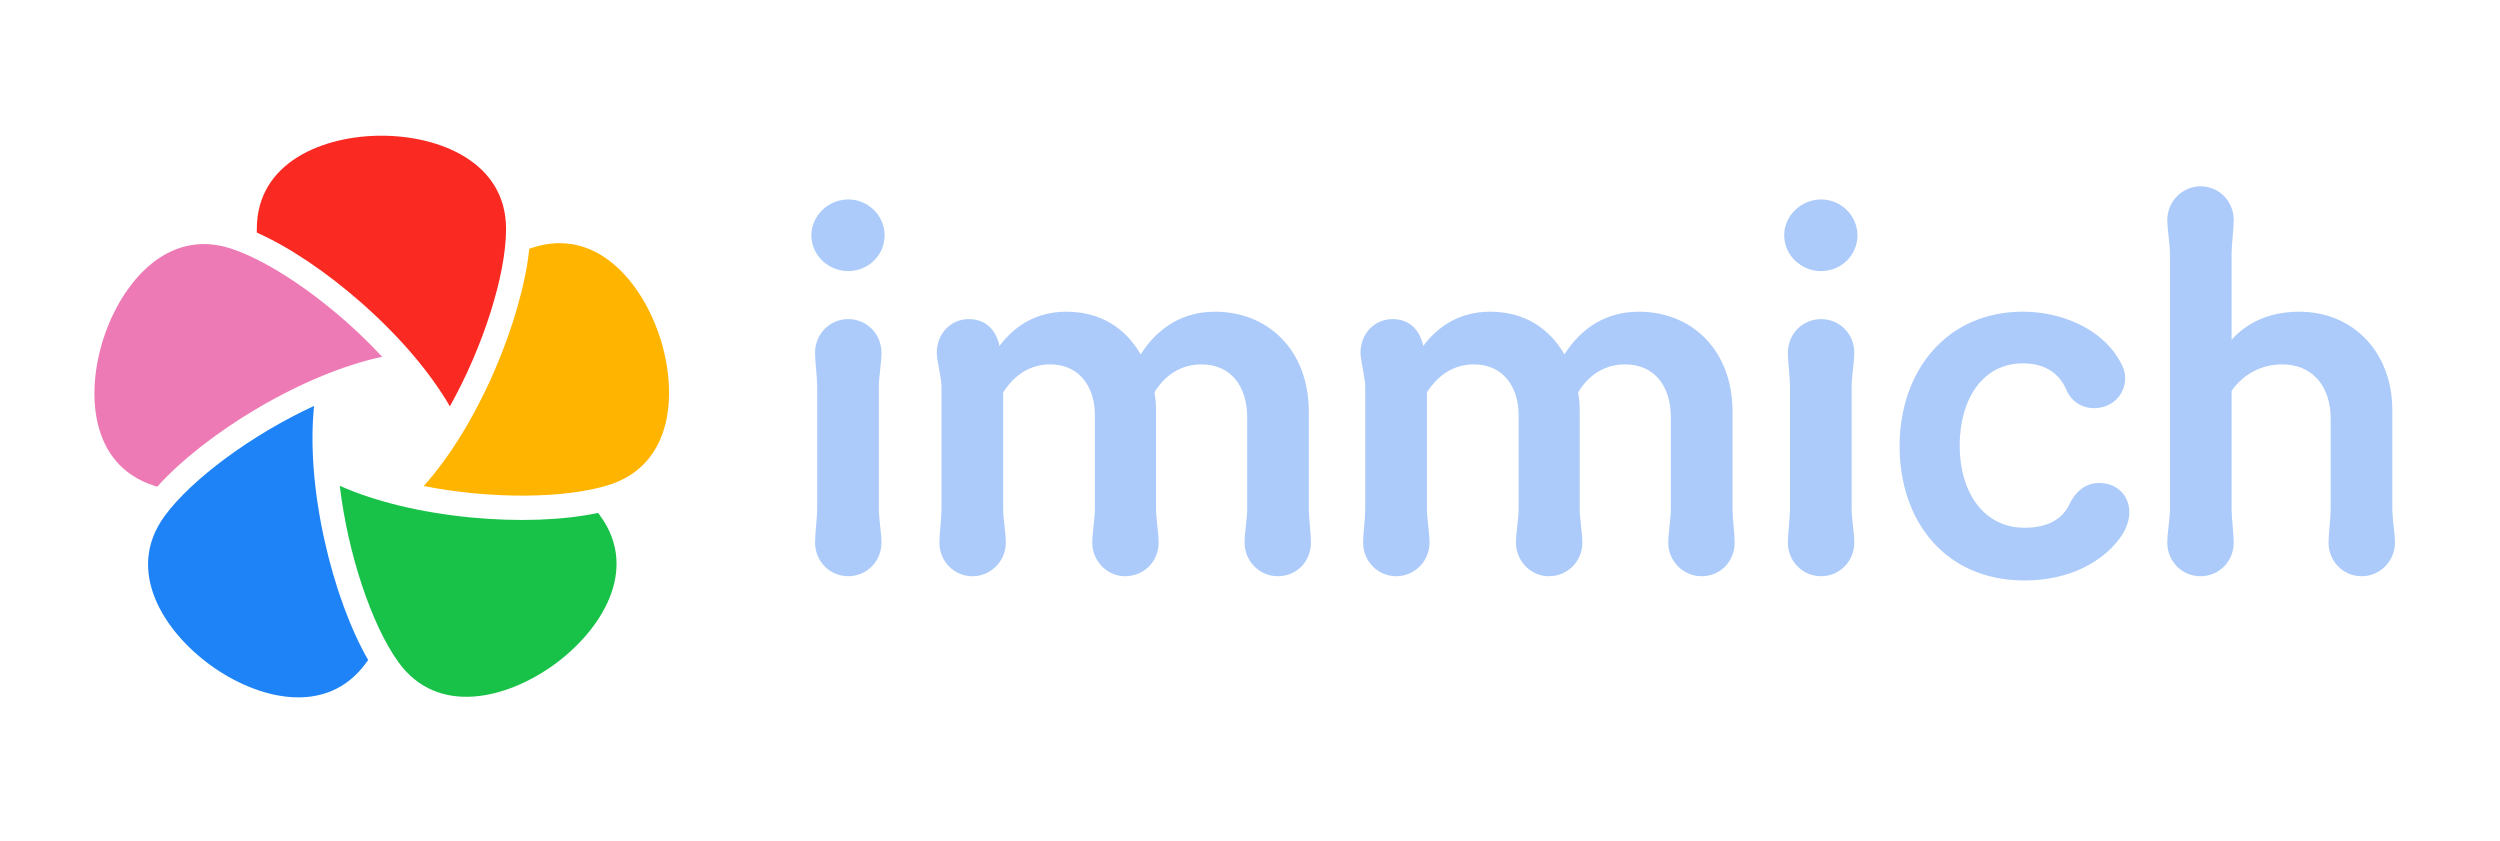
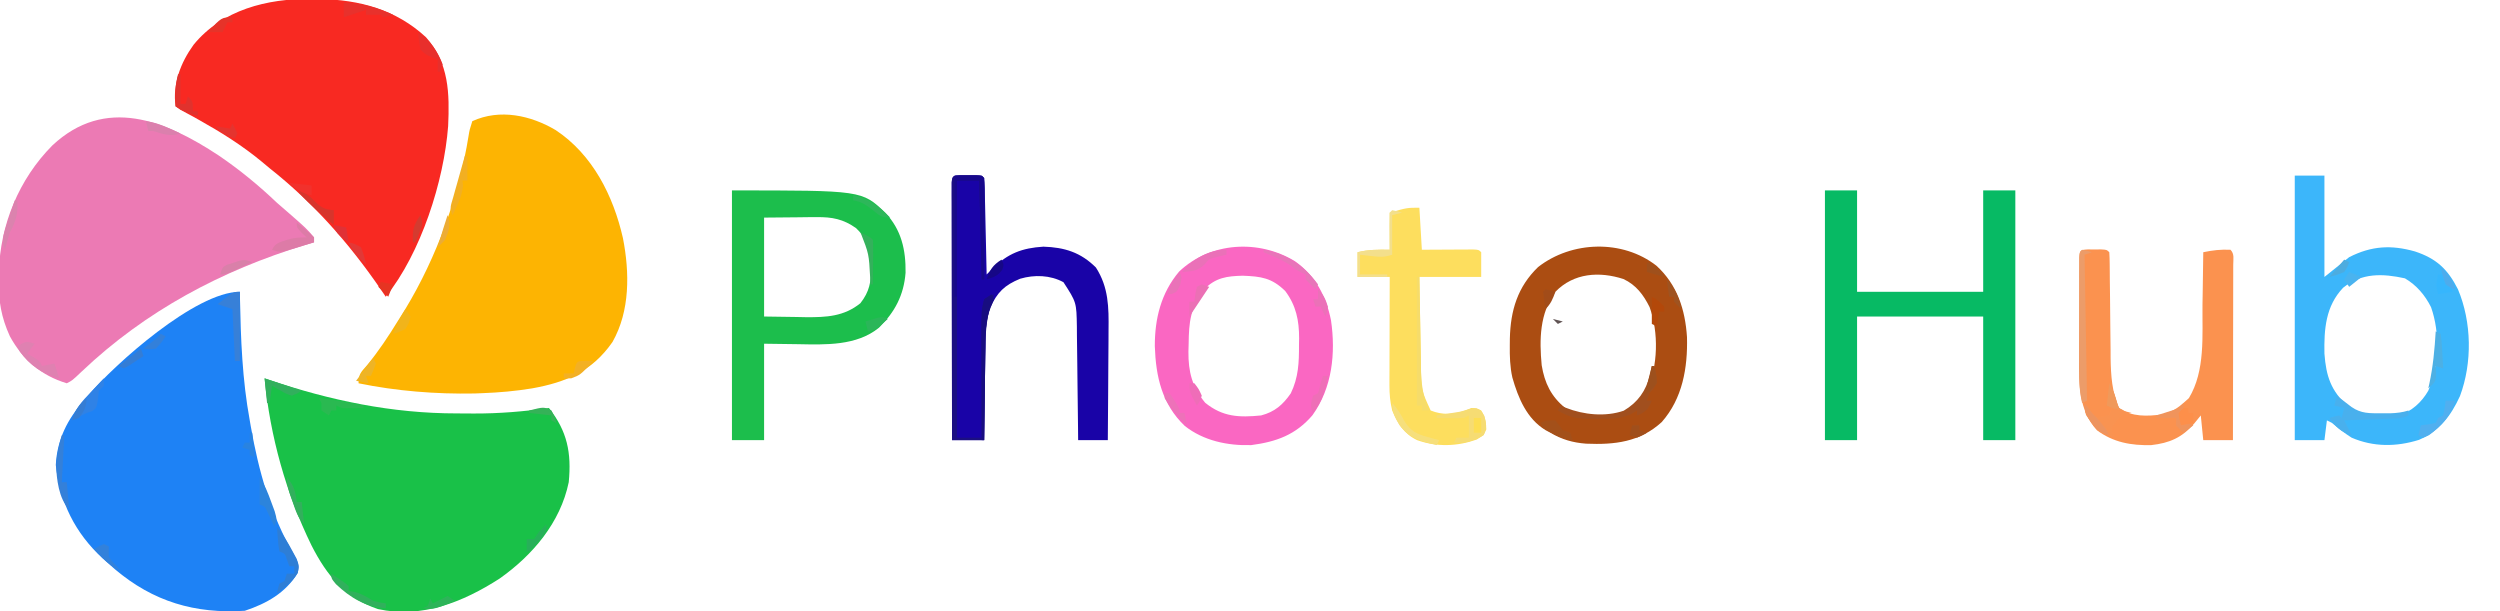
- <svg xmlns="http://www.w3.org/2000/svg" version="1.1" id="Router_Medium_x5F_Black_00000159464448132936669960000002337362428709113490_" x="0px" y="0px" viewBox="0 0 792 266.25" style="enable-background:new 0 0 792 266.25;" xml:space="preserve">
-   <g>
-     <path class="st0" style="fill:#ACCBFA;" d="M268.73,63.18c6.34,0,11.52,5.18,11.52,11.35c0,6.34-5.18,11.35-11.52,11.35s-11.69-5.01-11.69-11.35   C257.04,68.36,262.39,63.18,268.73,63.18z M258.88,122.45c0-3.01-0.67-7.85-0.67-10.68c0-6.01,4.67-10.68,10.52-10.68   c5.84,0,10.52,4.67,10.52,10.68c0,2.84-0.83,7.68-0.83,10.68v38.73c0,3.01,0.83,7.85,0.83,10.68c0,6.01-4.67,10.68-10.52,10.68   c-5.84,0-10.52-4.67-10.52-10.68c0-2.84,0.67-7.68,0.67-10.68V122.45z" />
-     <path class="st0" style="fill:#ACCBFA;" d="M394.28,171.87c0-2.84,0.83-7.68,0.83-10.68V132.3c0-10.18-5.34-16.86-14.52-16.86c-6.01,0-11.35,3-14.86,8.85   c0.33,1.84,0.5,3.67,0.5,5.68v31.22c0,3.01,0.83,7.85,0.83,10.68c0,6.01-4.67,10.68-10.68,10.68c-5.51,0-10.35-4.67-10.35-10.68   c0-2.84,0.83-7.68,0.83-10.68V131.8c0-3.17-0.5-6.01-1.67-8.51c-2.17-4.84-6.51-7.85-12.52-7.85c-6.18,0-11.19,3.17-14.86,8.85   v36.9c0,3.01,0.83,7.85,0.83,10.68c0,6.01-4.84,10.68-10.52,10.68c-5.84,0-10.52-4.67-10.52-10.68c0-2.84,0.67-7.68,0.67-10.68   v-38.57c0-3.01-1.5-8.35-1.5-10.85c0-6.01,4.34-10.68,10.18-10.68c5.51,0,8.68,3.67,9.68,8.51c5.01-6.68,12.02-10.85,21.2-10.85   c10.85,0,18.7,5.18,23.54,13.52c5.51-8.68,13.52-13.52,23.54-13.52c16.86,0,29.72,12.19,29.72,31.72v30.72   c0,3.01,0.67,7.85,0.67,10.68c0,6.01-4.51,10.68-10.52,10.68C399.12,182.55,394.28,177.88,394.28,171.87z" />
-     <path class="st0" style="fill:#ACCBFA;" d="M528.5,171.87c0-2.84,0.83-7.68,0.83-10.68V132.3c0-10.18-5.34-16.86-14.52-16.86c-6.01,0-11.35,3-14.86,8.85   c0.33,1.84,0.5,3.67,0.5,5.68v31.22c0,3.01,0.84,7.85,0.84,10.68c0,6.01-4.67,10.68-10.68,10.68c-5.51,0-10.35-4.67-10.35-10.68   c0-2.84,0.84-7.68,0.84-10.68V131.8c0-3.17-0.5-6.01-1.67-8.51c-2.17-4.84-6.51-7.85-12.52-7.85c-6.18,0-11.19,3.17-14.86,8.85   v36.9c0,3.01,0.83,7.85,0.83,10.68c0,6.01-4.84,10.68-10.52,10.68c-5.84,0-10.52-4.67-10.52-10.68c0-2.84,0.67-7.68,0.67-10.68   v-38.57c0-3.01-1.5-8.35-1.5-10.85c0-6.01,4.34-10.68,10.18-10.68c5.51,0,8.68,3.67,9.68,8.51c5.01-6.68,12.02-10.85,21.2-10.85   c10.85,0,18.7,5.18,23.54,13.52c5.51-8.68,13.52-13.52,23.54-13.52c16.86,0,29.72,12.19,29.72,31.72v30.72   c0,3.01,0.67,7.85,0.67,10.68c0,6.01-4.51,10.68-10.52,10.68C533.35,182.55,528.5,177.88,528.5,171.87z" />
-     <path class="st0" style="fill:#ACCBFA;" d="M576.92,63.18c6.34,0,11.52,5.18,11.52,11.35c0,6.34-5.18,11.35-11.52,11.35s-11.69-5.01-11.69-11.35   C565.23,68.36,570.57,63.18,576.92,63.18z M567.07,122.45c0-3.01-0.67-7.85-0.67-10.68c0-6.01,4.67-10.68,10.52-10.68   s10.52,4.67,10.52,10.68c0,2.84-0.84,7.68-0.84,10.68v38.73c0,3.01,0.84,7.85,0.84,10.68c0,6.01-4.67,10.68-10.52,10.68   s-10.52-4.67-10.52-10.68c0-2.84,0.67-7.68,0.67-10.68V122.45z" />
-     <path class="st0" style="fill:#ACCBFA;" d="M601.79,141.31c0-23.54,14.69-42.57,39.07-42.57c12.86,0,24.71,5.84,30.05,14.53c2,3.17,2.34,5.01,2.34,6.51   c0,5.18-4.01,9.52-9.85,9.52c-3.84,0-7.34-2.17-8.85-6.01c-2.34-5.18-6.85-8.18-13.69-8.18c-12.86,0-20.03,11.52-20.03,26.04   c0,14.69,7.51,26.04,20.53,26.04c7.01,0,12.02-2.5,14.36-7.68c1.67-3.51,4.84-6.51,9.18-6.51c6.01,0,9.68,4.17,9.68,9.35   c0,2.5-1,5.51-3.17,8.35c-5.51,7.35-15.86,13.19-30.05,13.19C616.32,183.89,601.79,165.19,601.79,141.31z" />
-     <path class="st0" style="fill:#ACCBFA;" d="M737.69,171.87c0-2.84,0.67-7.68,0.67-10.68v-28.55c0-10.18-5.68-17.2-15.36-17.2   c-6.68,0-12.35,3.17-16.03,8.35v37.4c0,3.01,0.67,7.85,0.67,10.68c0,6.01-4.67,10.68-10.52,10.68s-10.52-4.67-10.52-10.68   c0-2.84,0.84-7.68,0.84-10.68v-80.8c0-3.01-0.84-7.85-0.84-10.68c0-6.01,4.84-10.68,10.52-10.68c5.84,0,10.52,4.67,10.52,10.68   c0,2.84-0.67,7.68-0.67,10.68v27.21c5.01-5.51,12.19-8.85,21.37-8.85c17.2,0,29.55,12.86,29.55,31.22v31.22   c0,3.01,0.83,7.85,0.83,10.68c0,6.01-4.84,10.68-10.52,10.68C742.36,182.55,737.69,177.88,737.69,171.87z" />
-   </g>
-   <g>
-     <path class="st1" style="fill:#FA2921;" d="M114.82,96.21c11.92,10.55,21.52,21.86,27.7,32.52c10.62-18.99,17.71-41.55,17.8-55.92c0-0.1,0-0.19,0-0.28   c0-21.26-21.21-29.54-39.48-29.54s-39.48,8.28-39.48,29.54c0,0.29,0,0.68,0,1.15C91.54,78.2,103.61,86.29,114.82,96.21z" />
-     <path class="st2" style="fill:#ED79B5;" d="M49.8,154.19c7.45-8.29,18.88-17.27,31.77-24.86c13.72-8.07,27.44-13.71,39.49-16.3   c-14.78-15.96-34.04-29.68-47.68-34.21c-0.1-0.03-0.18-0.06-0.27-0.09c-20.22-6.57-34.65,11.05-40.3,28.42s-4.33,40.11,15.89,46.68   C48.99,153.93,49.35,154.05,49.8,154.19z" />
-     <path class="st3" style="fill:#FFB400;" d="M209.07,106.86c-5.65-17.38-20.07-34.99-40.3-28.42c-0.28,0.09-0.65,0.21-1.09,0.35   c-1.16,11.08-5.12,25.07-11.09,38.79c-6.35,14.6-14.14,27.23-22.36,36.39c21.34,4.23,44.99,4,58.68-0.35   c0.1-0.03,0.19-0.06,0.27-0.09C213.4,146.97,214.71,124.24,209.07,106.86z" />
-     <path class="st4" style="fill:#1E83F7;" d="M102.8,171.18c-3.44-15.54-4.56-30.34-3.3-42.59c-19.75,9.12-38.75,23.2-47.27,34.78   c-0.06,0.08-0.11,0.16-0.16,0.23c-12.5,17.2-0.2,36.37,14.58,47.11s36.81,16.51,49.31-0.69c0.17-0.24,0.4-0.55,0.68-0.93   C111.05,199.44,106.04,185.79,102.8,171.18z" />
-     <path class="st5" style="fill:#18C249;" d="M189.48,162.49c-10.9,2.33-25.42,2.88-40.32,1.44c-15.84-1.53-30.26-5.03-41.52-10.02   c2.57,21.6,10.09,44.02,18.47,55.7c0.06,0.08,0.11,0.16,0.16,0.23c12.5,17.2,34.52,11.43,49.31,0.69   c14.78-10.74,27.08-29.9,14.58-47.11C189.99,163.18,189.76,162.86,189.48,162.49z" />
-   </g>
+ <svg xmlns="http://www.w3.org/2000/svg" version="1.1" width="1011" height="247">
+   <path d="M0 0 C0.807 0.274 0.807 0.274 1.63 0.553 C26.562 8.945 51.409 14.188 77.774 14.185 C80.034 14.187 82.293 14.206 84.553 14.225 C94.835 14.263 104.82 13.421 115 12 C122.39 21.387 124.155 30.053 123 42 C119.625 58.354 108.365 71.592 95 81 C80.257 90.472 63.635 97.181 45.855 93.316 C32.638 88.861 25.192 79.777 19 67.625 C8.674 46.508 2.208 23.41 0 0 Z " fill="#19C148" transform="translate(107,153)" />
+   <path d="M0 0 C8.473 5.767 16.099 12.03 23.523 19.098 C24.933 20.335 26.349 21.565 27.773 22.785 C35.517 29.536 35.517 29.536 38.523 33.098 C38.523 33.758 38.523 34.418 38.523 35.098 C36.762 35.626 36.762 35.626 34.965 36.164 C1.124 46.466 -29.64 62.869 -55.391 87.302 C-59.297 91.008 -59.297 91.008 -61.477 92.098 C-71.865 88.972 -79.349 82.493 -84.477 73.098 C-87.96 65.478 -89.133 58.685 -88.977 50.348 C-88.963 49.297 -88.949 48.246 -88.936 47.164 C-88.43 28.049 -80.851 9.575 -67.32 -4.078 C-45.915 -24.127 -21.636 -14.284 0 0 Z " fill="#EC7AB4" transform="translate(88.47656,62.90234)" />
+   <path d="M0 0 C1.134 0.008 2.268 0.015 3.436 0.023 C19.616 0.339 34.368 4.249 46.531 15.516 C55.845 25.93 56.076 38.208 55.479 51.438 C53.772 73.756 44.473 102.811 30.25 120.438 C29.535 119.384 28.819 118.331 28.082 117.246 C15.352 98.729 0.928 82.4 -16.75 68.438 C-17.797 67.567 -18.843 66.695 -19.887 65.82 C-27.949 59.16 -36.475 53.848 -45.598 48.75 C-46.319 48.346 -47.04 47.942 -47.784 47.525 C-49.436 46.611 -51.105 45.726 -52.777 44.848 C-53.428 44.382 -54.079 43.917 -54.75 43.438 C-56.02 34.39 -52.719 25.815 -47.461 18.531 C-35.873 4.351 -17.639 -0.166 0 0 Z " fill="#F82922" transform="translate(125.75,-0.4375)" />
+   <path d="M0 0 C0.015 0.829 0.029 1.658 0.044 2.512 C0.371 19.194 0.979 35.549 4 52 C4.132 52.771 4.265 53.542 4.401 54.336 C7.494 72.155 12.574 90.399 21.737 106.093 C23.344 108.956 24.125 110.436 23.398 113.707 C18.458 121.807 10.831 126.056 2 129 C-18.069 130.279 -35.02 125.349 -50.598 112.145 C-51.39 111.437 -52.183 110.729 -53 110 C-53.844 109.261 -54.689 108.523 -55.559 107.762 C-66.679 97.42 -72.758 85.181 -74.438 70.062 C-73.925 59.818 -69.742 51.46 -63 44 C-62.087 42.894 -62.087 42.894 -61.156 41.766 C-50.738 29.383 -17.918 0 0 0 Z " fill="#1E82F5" transform="translate(97,118)" />
+   <path d="M0 0 C14.923 9.907 23.298 26.566 27.179 43.677 C29.892 57.561 30.098 73.117 22.941 85.695 C14.713 97.52 4.229 101.959 -9.568 104.436 C-16.268 105.546 -22.951 106.125 -29.738 106.375 C-30.775 106.416 -31.811 106.457 -32.879 106.5 C-48.413 106.8 -64.513 105.513 -79.738 102.375 C-79.738 98.577 -78.745 97.898 -76.301 95.062 C-71.632 89.389 -67.667 83.392 -63.828 77.146 C-62.811 75.493 -61.777 73.852 -60.742 72.211 C-48.124 51.342 -39.112 26.468 -35.258 2.371 C-34.863 -0.062 -34.863 -0.062 -33.738 -3.625 C-22.565 -8.745 -10.066 -5.973 0 0 Z " fill="#FDB402" transform="translate(224.7383,52.625)" />
+   <path d="M0 0 C4.29 0 8.58 0 13 0 C13 13.53 13 27.06 13 41 C29.83 41 46.66 41 64 41 C64 27.47 64 13.94 64 0 C68.29 0 72.58 0 77 0 C77 33.33 77 66.66 77 101 C72.71 101 68.42 101 64 101 C64 84.5 64 68 64 51 C47.17 51 30.34 51 13 51 C13 67.5 13 84 13 101 C8.71 101 4.42 101 0 101 C0 67.67 0 34.34 0 0 Z " fill="#07BA64" transform="translate(738,77)" />
+   <path d="M0 0 C3.96 0 7.92 0 12 0 C12 13.53 12 27.06 12 41 C15.3 38.36 18.6 35.72 22 33 C31.032 28.41 38.97 27.96 48.625 30.688 C57.301 33.563 61.879 37.847 66 46 C71.587 59.261 71.844 75.709 66.812 89.18 C63.127 97.212 58.489 103.268 50.25 106.875 C41.099 109.74 31.855 109.81 23 106 C20.134 104.2 17.59 102.168 15 100 C14.34 99.67 13.68 99.34 13 99 C12.67 101.64 12.34 104.28 12 107 C8.04 107 4.08 107 0 107 C0 71.69 0 36.38 0 0 Z M19.57 45.352 C12.474 52.801 11.816 62.133 12 72 C12.69 81.152 14.623 87.091 21.562 93.312 C27.466 98.322 34.608 97.593 42 97 C47.199 95.455 51.329 91.677 54 87 C58.342 76.711 58.83 63.775 55.113 53.223 C52.672 48.348 49.268 44.338 44.562 41.562 C35.567 39.588 27.125 39.273 19.57 45.352 Z " fill="#3CB6FA" transform="translate(928,71)" />
+   <path d="M0 0 C52.542 0 52.542 0 62 9 C68.539 15.893 70.348 24.112 70.211 33.316 C69.499 42.377 65.891 49.184 59.477 55.5 C50.43 62.914 37.786 62.402 26.75 62.188 C22.212 62.126 17.675 62.064 13 62 C13 74.87 13 87.74 13 101 C8.71 101 4.42 101 0 101 C0 67.67 0 34.34 0 0 Z M13 11 C13 24.2 13 37.4 13 51 C17.269 51.062 21.539 51.124 25.938 51.188 C27.265 51.215 28.593 51.242 29.961 51.27 C38.236 51.328 45.334 50.964 51.938 45.625 C55.634 40.921 56.293 36.996 56.312 31.062 C56.329 29.878 56.346 28.693 56.363 27.473 C55.804 22.126 54.001 18.979 50.188 15.25 C45.009 11.595 40.564 10.747 34.289 10.805 C33.167 10.81 32.045 10.815 30.889 10.82 C29.482 10.838 28.075 10.856 26.625 10.875 C22.129 10.916 17.633 10.957 13 11 Z " fill="#1CBE4C" transform="translate(296,77)" />
+   <path d="M0 0 C1.5 0.004 1.5 0.004 3.031 0.008 C4.032 0.005 5.032 0.003 6.062 0 C8.531 0.133 8.531 0.133 9.531 1.133 C9.691 4.015 9.791 6.877 9.848 9.762 C9.868 10.626 9.889 11.49 9.911 12.381 C9.976 15.152 10.035 17.924 10.094 20.695 C10.137 22.57 10.181 24.444 10.225 26.318 C10.332 30.923 10.433 35.528 10.531 40.133 C11.682 38.963 11.682 38.963 12.855 37.77 C19.127 31.59 24.878 29.428 33.469 28.883 C41.989 29.151 48.568 31.17 54.719 37.32 C59.872 45.317 59.942 53.412 59.824 62.699 C59.82 63.974 59.816 65.248 59.811 66.562 C59.797 69.921 59.771 73.279 59.737 76.637 C59.706 80.077 59.693 83.516 59.678 86.955 C59.645 93.681 59.593 100.407 59.531 107.133 C55.571 107.133 51.611 107.133 47.531 107.133 C47.517 105.503 47.502 103.874 47.487 102.195 C47.429 96.136 47.352 90.077 47.269 84.019 C47.236 81.399 47.208 78.779 47.185 76.159 C47.151 72.389 47.099 68.618 47.043 64.848 C47.037 63.681 47.03 62.514 47.024 61.312 C46.856 51.376 46.856 51.376 41.594 43.258 C36.269 40.353 29.841 40.16 24.086 41.852 C17.774 44.435 14.814 47.311 11.962 53.586 C10.029 58.875 10.054 64.054 10.02 69.633 C10.002 70.709 9.984 71.785 9.965 72.894 C9.911 76.307 9.877 79.72 9.844 83.133 C9.811 85.457 9.776 87.781 9.74 90.105 C9.656 95.781 9.589 101.457 9.531 107.133 C5.241 107.133 0.951 107.133 -3.469 107.133 C-3.492 93.329 -3.51 79.526 -3.521 65.723 C-3.526 59.314 -3.533 52.905 -3.544 46.496 C-3.555 40.317 -3.561 34.138 -3.564 27.959 C-3.565 25.596 -3.569 23.233 -3.574 20.869 C-3.582 17.572 -3.583 14.274 -3.582 10.977 C-3.586 9.989 -3.589 9.002 -3.593 7.984 C-3.592 7.091 -3.59 6.198 -3.589 5.277 C-3.59 4.496 -3.591 3.716 -3.592 2.911 C-3.395 0.073 -2.843 0.153 0 0 Z " fill="#1903A7" transform="translate(388.4688,70.86719)" />
+   <path d="M0 0 C8.24 5.881 12.506 13.998 14.5 23.812 C16.459 37.094 15.007 51.154 7 62.25 C0.243 70.133 -7.536 72.974 -17.75 74.312 C-27.242 74.61 -37.057 72.562 -44.625 66.562 C-53.853 57.754 -56.334 46.646 -56.742 34.309 C-56.764 23.159 -54.247 12.859 -46.93 4.145 C-34.23 -7.913 -14.639 -8.969 0 0 Z M-36.75 11.312 C-42.327 18.533 -42.979 24.52 -43.062 33.438 C-43.092 34.446 -43.121 35.454 -43.15 36.492 C-43.219 44.694 -41.644 50.809 -36.375 57.188 C-29.255 62.951 -22.617 63.204 -13.75 62.312 C-8.249 60.875 -4.954 58.002 -1.758 53.387 C1.362 46.966 1.587 40.898 1.562 33.875 C1.579 32.972 1.595 32.069 1.611 31.139 C1.617 23.928 0.411 17.912 -4 12 C-9.449 6.675 -13.733 6.094 -21.188 5.812 C-27.62 5.965 -32.182 6.598 -36.75 11.312 Z " fill="#FA67C2" transform="translate(523.75,105.6875)" />
+   <path d="M0 0 C8.427 7.718 11.611 17.726 12.344 28.855 C12.67 41.241 10.548 53.696 2.125 63.223 C-6.712 71.317 -16.944 72.448 -28.43 71.957 C-33.805 71.556 -38.225 70.287 -42.875 67.535 C-43.514 67.196 -44.154 66.857 -44.812 66.508 C-52.467 61.872 -55.901 53.499 -58.273 45.222 C-59.251 40.859 -59.365 36.618 -59.312 32.16 C-59.304 31.243 -59.296 30.326 -59.287 29.382 C-59.007 18.085 -56.181 8.556 -47.875 0.535 C-34.349 -10.035 -13.76 -10.75 0 0 Z M-40.875 10.535 C-47.245 19.271 -47.406 29.811 -46.414 40.262 C-45.233 47.434 -42.597 52.903 -36.875 57.535 C-30.101 61.549 -23.555 61.416 -15.875 60.535 C-10.701 58.656 -6.705 55.252 -3.875 50.535 C0.651 40.621 0.949 26.961 -2.781 16.719 C-5.275 11.74 -8.222 7.782 -13.344 5.375 C-23.05 2.232 -33.413 2.86 -40.875 10.535 Z " fill="#AB4D12" transform="translate(669.875,107.4648)" />
+   <path d="M0 0 C0.907 0.003 1.815 0.005 2.75 0.008 C4.111 0.004 4.111 0.004 5.5 0 C7.75 0.133 7.75 0.133 8.75 1.133 C8.857 2.701 8.896 4.274 8.908 5.845 C8.918 6.851 8.928 7.856 8.939 8.892 C8.946 9.99 8.953 11.088 8.961 12.219 C8.989 14.535 9.018 16.852 9.047 19.168 C9.088 22.826 9.125 26.483 9.151 30.141 C9.179 33.667 9.225 37.193 9.273 40.719 C9.277 41.796 9.28 42.874 9.283 43.984 C9.392 50.82 9.797 57.856 12.75 64.133 C17.934 67.83 24.145 67.498 30.234 66.707 C34.835 65.657 37.543 63.236 40.938 60.133 C47.636 49.045 46.299 34.849 46.438 22.383 C46.471 20.318 46.505 18.253 46.541 16.188 C46.625 11.169 46.692 6.151 46.75 1.133 C50.504 0.328 53.9 -0.042 57.75 0.133 C59.423 1.806 58.87 3.847 58.874 6.08 C58.869 7.141 58.869 7.141 58.864 8.223 C58.864 8.964 58.864 9.706 58.864 10.47 C58.863 12.932 58.855 15.394 58.848 17.855 C58.846 19.558 58.844 21.26 58.843 22.963 C58.84 27.453 58.83 31.942 58.819 36.432 C58.808 41.01 58.804 45.588 58.799 50.166 C58.788 59.155 58.771 68.144 58.75 77.133 C54.79 77.133 50.83 77.133 46.75 77.133 C46.42 73.833 46.09 70.533 45.75 67.133 C44.863 68.226 43.976 69.319 43.062 70.445 C38.156 76.105 33.13 78.297 25.75 79.133 C17.626 79.341 10.38 78.048 3.75 73.133 C-3.671 64.961 -3.544 54.563 -3.48 44.137 C-3.48 42.907 -3.48 41.678 -3.479 40.412 C-3.476 37.827 -3.468 35.243 -3.456 32.658 C-3.437 28.684 -3.435 24.711 -3.436 20.736 C-3.431 18.224 -3.425 15.712 -3.418 13.199 C-3.417 12.005 -3.416 10.81 -3.415 9.579 C-3.408 8.484 -3.402 7.388 -3.395 6.26 C-3.391 5.292 -3.388 4.323 -3.384 3.325 C-3.201 0.326 -3.001 0.177 0 0 Z " fill="#FB924F" transform="translate(844.25,100.8672)" />
+   <path d="M0 0 C0.495 8.415 0.495 8.415 1 17 C2.649 16.988 4.297 16.977 5.996 16.965 C8.143 16.955 10.29 16.946 12.438 16.938 C13.526 16.929 14.615 16.921 15.736 16.912 C16.771 16.909 17.805 16.906 18.871 16.902 C19.829 16.897 20.788 16.892 21.775 16.886 C24 17 24 17 25 18 C25 21.3 25 24.6 25 28 C16.75 28 8.5 28 0 28 C0.097 34.12 0.2 40.24 0.317 46.359 C0.356 48.439 0.39 50.518 0.422 52.598 C0.468 55.597 0.526 58.595 0.586 61.594 C0.597 62.515 0.609 63.436 0.621 64.385 C0.755 73.731 0.755 73.731 4.562 82 C9.219 83.91 14.141 83.702 18.812 81.938 C19.534 81.628 20.256 81.319 21 81 C23.188 81.062 23.188 81.062 25 82 C26.551 84.659 26.989 86.553 27.062 89.625 C26 92 26 92 23.188 93.75 C15.298 96.563 7.014 96.806 -0.875 94.012 C-6.22 91.467 -8.786 87.314 -11 82 C-11.822 78.589 -12.123 75.438 -12.114 71.934 C-12.113 70.954 -12.113 69.973 -12.113 68.963 C-12.108 67.917 -12.103 66.871 -12.098 65.793 C-12.096 64.712 -12.095 63.632 -12.093 62.519 C-12.088 59.075 -12.075 55.631 -12.062 52.188 C-12.057 49.85 -12.053 47.512 -12.049 45.174 C-12.038 39.449 -12.021 33.725 -12 28 C-16.29 28 -20.58 28 -25 28 C-25 24.7 -25 21.4 -25 18 C-20.591 16.898 -16.516 16.923 -12 17 C-12 12.05 -12 7.1 -12 2 C-5 0 -5 0 0 0 Z " fill="#FDDE5E" transform="translate(574,84)" />
+   <path d="M0 0 C1.5 0.004 1.5 0.004 3.031 0.008 C4.032 0.005 5.032 0.003 6.062 0 C8.531 0.133 8.531 0.133 9.531 1.133 C9.62 4.163 9.646 7.169 9.629 10.199 C9.627 11.108 9.626 12.016 9.625 12.953 C9.619 15.867 9.606 18.781 9.594 21.695 C9.589 23.666 9.584 25.637 9.58 27.607 C9.569 32.449 9.552 37.291 9.531 42.133 C9.201 42.133 8.871 42.133 8.531 42.133 C8.201 28.933 7.871 15.733 7.531 2.133 C4.561 2.133 1.591 2.133 -1.469 2.133 C-1.469 36.453 -1.469 70.773 -1.469 106.133 C1.831 106.133 5.131 106.133 8.531 106.133 C8.523 103.961 8.523 103.961 8.515 101.746 C8.497 96.358 8.486 90.97 8.476 85.582 C8.471 83.253 8.464 80.925 8.456 78.596 C8.444 75.242 8.438 71.889 8.434 68.535 C8.428 67.499 8.423 66.464 8.418 65.397 C8.417 54.495 8.417 54.495 9.531 50.133 C11.578 48.951 11.578 48.951 13.531 48.133 C13.321 48.719 13.11 49.305 12.893 49.909 C10.649 56.65 10.064 62.754 10.02 69.828 C10.002 70.902 9.984 71.975 9.965 73.081 C9.911 76.473 9.877 79.865 9.844 83.258 C9.811 85.573 9.776 87.888 9.74 90.203 C9.656 95.846 9.589 101.489 9.531 107.133 C5.241 107.133 0.951 107.133 -3.469 107.133 C-3.492 93.329 -3.51 79.526 -3.521 65.723 C-3.526 59.314 -3.533 52.905 -3.544 46.496 C-3.555 40.317 -3.561 34.138 -3.564 27.959 C-3.565 25.596 -3.569 23.233 -3.574 20.869 C-3.582 17.572 -3.583 14.274 -3.582 10.977 C-3.586 9.989 -3.589 9.002 -3.593 7.984 C-3.592 7.091 -3.59 6.198 -3.589 5.277 C-3.59 4.496 -3.591 3.716 -3.592 2.911 C-3.395 0.073 -2.843 0.153 0 0 Z " fill="#1B0F82" transform="translate(388.4688,70.86719)" />
+   <path d="M0 0 C2.062 0.438 2.062 0.438 4 1 C3.01 1.33 2.02 1.66 1 2 C1.33 21.47 1.66 40.94 2 61 C1.01 61.495 1.01 61.495 0 62 C-0.832 58.374 -1.126 55.025 -1.129 51.308 C-1.133 50.19 -1.136 49.073 -1.139 47.921 C-1.137 46.725 -1.135 45.529 -1.133 44.297 C-1.134 42.447 -1.134 42.447 -1.136 40.559 C-1.137 37.291 -1.133 34.023 -1.127 30.755 C-1.125 28.746 -1.127 26.736 -1.13 24.727 C-1.137 20.875 -1.136 17.023 -1.133 13.172 C-1.135 11.968 -1.137 10.764 -1.139 9.523 C-1.136 8.418 -1.133 7.313 -1.129 6.175 C-1.128 4.709 -1.128 4.709 -1.127 3.213 C-1 1 -1 1 0 0 Z " fill="#EC9C69" transform="translate(842,101)" />
+   <path d="M0 0 C3.63 0 7.26 0 11 0 C12 1 12 1 12.114 4.877 C12.113 6.607 12.108 8.337 12.098 10.066 C12.096 10.975 12.095 11.884 12.093 12.82 C12.088 15.734 12.075 18.648 12.062 21.562 C12.057 23.533 12.053 25.504 12.049 27.475 C12.038 32.316 12.021 37.158 12 42 C11.67 42 11.34 42 11 42 C10.67 28.8 10.34 15.6 10 2 C7.03 2 4.06 2 1 2 C1 17.51 1 33.02 1 49 C0.67 49 0.34 49 0 49 C0 32.83 0 16.66 0 0 Z " fill="#17088B" transform="translate(386,71)" />
+   <path d="M0 0 C2 4 2 4 2.812 7.125 C3.729 10.216 3.729 10.216 6.625 11.375 C7.409 11.581 8.193 11.787 9 12 C8.422 12.062 7.845 12.124 7.25 12.188 C4.013 13.356 2.805 15.126 1 18 C1.126 20.264 1.126 20.264 2 22 C-3.2 20.366 -6.426 17.432 -9.375 12.875 C-10 11 -10 11 -9 8 C-8.01 9.98 -7.02 11.96 -6 14 C-4.02 13.67 -2.04 13.34 0 13 C0.33 12.01 0.66 11.02 1 10 C0.34 9.67 -0.32 9.34 -1 9 C-0.67 6.03 -0.34 3.06 0 0 Z " fill="#F99351" transform="translate(853,155)" />
+   <path d="M0 0 C2 0.875 2 0.875 3.312 3.125 C4.114 6.331 4.358 7.84 3 10.875 C-1.05 13.134 -4.356 14.297 -9 13.875 C-8.67 13.215 -8.34 12.555 -8 11.875 C-6.35 11.875 -4.7 11.875 -3 11.875 C-3 8.905 -3 5.935 -3 2.875 C-3.99 3.37 -3.99 3.37 -5 3.875 C-6.874 3.945 -8.75 3.959 -10.625 3.938 C-11.628 3.928 -12.631 3.919 -13.664 3.91 C-14.435 3.899 -15.206 3.887 -16 3.875 C-16 3.545 -16 3.215 -16 2.875 C-15.157 2.742 -14.314 2.609 -13.445 2.473 C-12.35 2.296 -11.254 2.119 -10.125 1.938 C-8.489 1.676 -8.489 1.676 -6.82 1.41 C-4.288 0.93 -2.524 -0.158 0 0 Z " fill="#F6DC73" transform="translate(597,165.125)" />
+   <path d="M0 0 C0.33 0 0.66 0 1 0 C2.357 6.416 2.357 6.416 0.625 9.25 C0.089 9.828 -0.448 10.405 -1 11 C-1.33 11.99 -1.66 12.98 -2 14 C-1.34 14 -0.68 14 0 14 C-1.049 16.622 -1.649 17.794 -4.125 19.25 C-4.744 19.497 -5.362 19.745 -6 20 C-6 19.34 -6 18.68 -6 18 C-6.784 18.487 -7.567 18.975 -8.375 19.477 C-13.06 21.446 -16.976 21.441 -22 21.375 C-22.877 21.387 -23.753 21.398 -24.656 21.41 C-29.87 21.387 -33.452 20.828 -38 18 C-37.67 17.34 -37.34 16.68 -37 16 C-36.237 16.309 -35.474 16.619 -34.688 16.938 C-27.561 19.755 -18.756 20.642 -11.375 18.094 C-5.606 14.685 -2.416 10.095 -0.75 3.625 C-0.502 2.429 -0.255 1.232 0 0 Z " fill="#A14F1E" transform="translate(668,148)" />
+   <path d="M0 0 C0.543 0.422 1.085 0.843 1.645 1.277 C2.36 1.825 3.075 2.373 3.812 2.938 C4.874 3.755 4.874 3.755 5.957 4.59 C9.87 7.291 13.31 7.135 17.938 7.125 C19.776 7.129 19.776 7.129 21.652 7.133 C24.328 7.027 26.469 6.799 29 6 C29 6.66 29 7.32 29 8 C26.428 9.286 24.431 9.21 21.555 9.316 C20.478 9.358 19.402 9.4 18.293 9.443 C17.165 9.483 16.037 9.522 14.875 9.562 C13.739 9.606 12.604 9.649 11.434 9.693 C8.623 9.8 5.811 9.902 3 10 C3.309 10.619 3.619 11.238 3.938 11.875 C4.625 13.25 5.312 14.625 6 16 C1.581 14.65 -0.343 12.739 -3 9 C-1.062 8.438 -1.062 8.438 1 8 C1.33 8.33 1.66 8.66 2 9 C2.33 7.68 2.66 6.36 3 5 C1.68 4.67 0.36 4.34 -1 4 C-0.67 2.68 -0.34 1.36 0 0 Z " fill="#49B0ED" transform="translate(945,160)" />
+   <path d="M0 0 C0 9.24 0 18.48 0 28 C-0.66 28 -1.32 28 -2 28 C-2.33 21.07 -2.66 14.14 -3 7 C-4.98 6.34 -6.96 5.68 -9 5 C-2.636 0 -2.636 0 0 0 Z " fill="#3780D8" transform="translate(97,118)" />
+   <path d="M0 0 C0.33 0.66 0.66 1.32 1 2 C0.304 3.686 0.304 3.686 -0.406 5.406 C-2.508 10.728 -2.477 15.836 -2.512 21.5 C-2.53 22.576 -2.548 23.653 -2.566 24.761 C-2.62 28.174 -2.654 31.587 -2.688 35 C-2.721 37.324 -2.755 39.648 -2.791 41.973 C-2.876 47.648 -2.944 53.324 -3 59 C-3.33 59 -3.66 59 -4 59 C-4.025 52.007 -4.043 45.015 -4.055 38.022 C-4.06 35.645 -4.067 33.268 -4.075 30.89 C-4.088 27.467 -4.093 24.044 -4.098 20.621 C-4.103 19.564 -4.108 18.506 -4.113 17.416 C-4.114 6.739 -4.114 6.739 -3 2 C-2.01 1.34 -1.02 0.68 0 0 Z " fill="#180D80" transform="translate(401,119)" />
+   <path d="M0 0 C0.33 0 0.66 0 1 0 C1.02 1.291 1.04 2.582 1.06 3.912 C1.136 8.728 1.225 13.544 1.317 18.359 C1.356 20.439 1.39 22.518 1.422 24.598 C1.468 27.597 1.526 30.595 1.586 33.594 C1.597 34.515 1.609 35.436 1.621 36.385 C1.759 42.506 2.214 48.427 5 54 C4.01 54 3.02 54 2 54 C2 53.34 2 52.68 2 52 C1.34 52 0.68 52 0 52 C0 34.84 0 17.68 0 0 Z " fill="#F6DC6A" transform="translate(573,112)" />
+   <path d="M0 0 C2.062 0.438 2.062 0.438 4 1 C2.68 1.33 1.36 1.66 0 2 C0 7.28 0 12.56 0 18 C-3.2 19.067 -4.885 18.948 -8.188 18.562 C-9.089 18.461 -9.99 18.359 -10.918 18.254 C-11.605 18.17 -12.292 18.086 -13 18 C-13 20.64 -13 23.28 -13 26 C-9.37 26 -5.74 26 -2 26 C-2 26.33 -2 26.66 -2 27 C-5.96 27 -9.92 27 -14 27 C-14 23.7 -14 20.4 -14 17 C-9.591 15.898 -5.516 15.923 -1 16 C-1.012 14.929 -1.023 13.858 -1.035 12.754 C-1.045 11.357 -1.054 9.96 -1.062 8.562 C-1.075 7.502 -1.075 7.502 -1.088 6.42 C-1.097 4.613 -1.052 2.806 -1 1 C-0.67 0.67 -0.34 0.34 0 0 Z " fill="#F3DF8C" transform="translate(563,85)" />
+   <path d="M0 0 C2.492 3.139 4.441 6.395 6.312 9.938 C7.142 11.467 7.142 11.467 7.988 13.027 C9 16 9 16 8.395 18.672 C6.942 21.097 5.578 22.559 3.375 24.312 C2.743 24.824 2.112 25.336 1.461 25.863 C0.979 26.238 0.497 26.614 0 27 C0.375 25.062 0.375 25.062 1 23 C1.66 22.67 2.32 22.34 3 22 C3.33 21.01 3.66 20.02 4 19 C4.99 19 5.98 19 7 19 C7 18.01 7 17.02 7 16 C6.34 16 5.68 16 5 16 C4.711 15.196 4.423 14.391 4.125 13.562 C3.267 10.867 3.267 10.867 1 10 C0.586 7.715 0.586 7.715 0.375 4.938 C0.3 4.018 0.225 3.099 0.148 2.152 C0.099 1.442 0.05 0.732 0 0 Z " fill="#2E7ED6" transform="translate(112,213)" />
+   <path d="M0 0 C0 0.99 0 1.98 0 3 C-0.66 3.66 -1.32 4.32 -2 5 C-2.124 6.155 -2.248 7.31 -2.375 8.5 C-3 12 -3 12 -4.688 13.25 C-5.451 13.498 -6.214 13.745 -7 14 C-8.072 14.536 -9.145 15.072 -10.25 15.625 C-11.611 16.306 -11.611 16.306 -13 17 C-11.513 12.172 -8.787 9.251 -5.375 5.688 C-4.602 4.863 -4.602 4.863 -3.812 4.021 C-2.548 2.675 -1.275 1.337 0 0 Z " fill="#2F82E6" transform="translate(42,153)" />
+   <path d="M0 0 C7.361 0.313 13.309 1.939 20 5 C18.062 5.562 18.062 5.562 16 6 C15.67 5.67 15.34 5.34 15 5 C13 4.959 11 4.957 9 5 C9 4.34 9 3.68 9 3 C4.545 4.485 4.545 4.485 0 6 C0 4 0 2 0 0 Z " fill="#E8312C" transform="translate(139,1)" />
+   <path d="M0 0 C-0.99 1.32 -1.98 2.64 -3 4 C-1.793 4.681 -1.793 4.681 -0.562 5.375 C2 7 2 7 3 9 C4.65 8.67 6.3 8.34 8 8 C8.66 9.98 9.32 11.96 10 14 C3.36 12.34 -2.094 8.739 -6 3.125 C-6.495 2.073 -6.495 2.073 -7 1 C-3.375 -1.125 -3.375 -1.125 0 0 Z " fill="#DF81B1" transform="translate(14,139)" />
+   <path d="M0 0 C1.173 0.951 2.338 1.911 3.5 2.875 C4.15 3.409 4.799 3.942 5.469 4.492 C6.227 5.239 6.227 5.239 7 6 C7 6.66 7 7.32 7 8 C4.732 8.698 2.461 9.384 0.188 10.062 C-0.455 10.262 -1.098 10.461 -1.76 10.666 C-6.66 12.113 -6.66 12.113 -10 11 C-8.59 8.179 -6.921 8.019 -4 7 C-1.054 6.107 0.795 6 4 6 C3.34 5.381 2.68 4.763 2 4.125 C0 2 0 2 0 0 Z " fill="#DD7BA7" transform="translate(120,90)" />
+   <path d="M0 0 C0.33 0 0.66 0 1 0 C0.67 6.27 0.34 12.54 0 19 C0.66 19 1.32 19 2 19 C2.33 22.63 2.66 26.26 3 30 C-1.252 25.748 -2.16 17.64 -2.312 11.75 C-1.967 7.602 -1.142 3.996 0 0 Z " fill="#3480D9" transform="translate(25,176)" />
+   <path d="M0 0 C0.33 0 0.66 0 1 0 C1 3.96 1 7.92 1 12 C1.66 12 2.32 12 3 12 C3.33 11.01 3.66 10.02 4 9 C6 11 6 11 6 15 C6.66 15 7.32 15 8 15 C8 15.66 8 16.32 8 17 C4.597 15.941 1.986 14.991 -1 13 C-1.298 8.451 -1.11 4.438 0 0 Z " fill="#E1322D" transform="translate(72,30)" />
+   <path d="M0 0 C1.172 0.783 2.338 1.577 3.5 2.375 C4.475 3.036 4.475 3.036 5.469 3.711 C5.974 4.136 6.479 4.562 7 5 C7 5.66 7 6.32 7 7 C7.722 7.103 8.444 7.206 9.188 7.312 C12.26 8.064 14.302 9.381 17 11 C19.693 11.707 19.693 11.707 22 12 C22 12.66 22 13.32 22 14 C14.125 13.658 7.523 9.642 1.875 4.25 C0 2 0 2 0 0 Z " fill="#31B05C" transform="translate(134,232)" />
+   <path d="M0 0 C1.32 0 2.64 0 4 0 C2.188 5.98 -1.771 10.379 -6.75 14 C-7.492 14.33 -8.235 14.66 -9 15 C-9.66 14.67 -10.32 14.34 -11 14 C-10.67 12.68 -10.34 11.36 -10 10 C-8.546 9.814 -8.546 9.814 -7.062 9.625 C-6.052 9.419 -5.041 9.213 -4 9 C-3.67 8.34 -3.34 7.68 -3 7 C-2.34 6.67 -1.68 6.34 -1 6 C-0.342 2.971 -0.342 2.971 0 0 Z " fill="#51AFEF" transform="translate(989,162)" />
+   <path d="M0 0 C9.477 1.723 16.294 6.27 22 14 C21.67 14.66 21.34 15.32 21 16 C19.624 14.71 18.292 13.373 17 12 C17 11.34 17 10.68 17 10 C16.422 9.732 15.845 9.464 15.25 9.188 C13 8 13 8 11.312 6.625 C7.817 4.169 3.926 2.652 0 1 C0 0.67 0 0.34 0 0 Z " fill="#E875B9" transform="translate(511,101)" />
+   <path d="M0 0 C6.082 0.676 12.013 1.736 18 3 C18 3.33 18 3.66 18 4 C16.542 4.027 15.083 4.046 13.625 4.062 C12.813 4.074 12.001 4.086 11.164 4.098 C9 4 9 4 7 3 C7 3.66 7 4.32 7 5 C6.34 5 5.68 5 5 5 C4.67 5.66 4.34 6.32 4 7 C3.01 6.34 2.02 5.68 1 5 C1 4.01 1 3.02 1 2 C0.67 1.34 0.34 0.68 0 0 Z " fill="#2AB951" transform="translate(129,161)" />
+   <path d="M0 0 C0.66 0.33 1.32 0.66 2 1 C2.414 4.16 2.414 4.16 2.625 8.062 C2.7 9.353 2.775 10.643 2.852 11.973 C2.901 12.972 2.95 13.971 3 15 C2.01 14.67 1.02 14.34 0 14 C0.062 14.928 0.124 15.856 0.188 16.812 C0 20 0 20 -1.512 21.699 C-2.003 22.128 -2.494 22.558 -3 23 C-2.867 22.429 -2.734 21.858 -2.598 21.27 C-1.059 14.207 -0.429 7.209 0 0 Z " fill="#4DB0E4" transform="translate(985,134)" />
+   <path d="M0 0 C0 1.667 0 3.333 0 5 C0.33 5.99 0.66 6.98 1 8 C1.99 8.33 2.98 8.66 4 9 C2.68 9.99 1.36 10.98 0 12 C-1.5 10.688 -1.5 10.688 -3 9 C-3 8.01 -3 7.02 -3 6 C-5.64 6 -8.28 6 -11 6 C-11 5.67 -11 5.34 -11 5 C-10.374 4.807 -9.747 4.613 -9.102 4.414 C-8.284 4.154 -7.467 3.893 -6.625 3.625 C-5.813 3.37 -5.001 3.115 -4.164 2.852 C-1.835 2.101 -1.835 2.101 0 0 Z " fill="#F0945C" transform="translate(883,163)" />
+   <path d="M0 0 C4.91 3.226 7.897 7.562 10 13 C9.67 13.99 9.34 14.98 9 16 C8.67 16 8.34 16 8 16 C8 14.35 8 12.7 8 11 C6.824 10.567 6.824 10.567 5.625 10.125 C3 9 3 9 1 7 C0.6 4.677 0.26 2.343 0 0 Z " fill="#E82F2C" transform="translate(169,13)" />
+   <path d="M0 0 C2.189 2.189 3.453 4.529 4.902 7.246 C7.382 11.208 9.694 12.462 14.188 13.688 C15.089 13.939 15.99 14.19 16.918 14.449 C17.605 14.631 18.292 14.813 19 15 C18.67 15.66 18.34 16.32 18 17 C11.742 15.505 7.073 14.308 3 9 C1.089 5.706 0 3.816 0 0 Z " fill="#F6DF7C" transform="translate(563,163)" />
+   <path d="M0 0 C1.046 1.297 2.047 2.633 3 4 C3.99 4.33 4.98 4.66 6 5 C6.33 5.99 6.66 6.98 7 8 C2.23 7.422 -0.998 5.54 -5 3 C-5.33 2.34 -5.66 1.68 -6 1 C-4 0 -4 0 0 0 Z " fill="#A3501A" transform="translate(629,170)" />
+   <path d="M0 0 C0.33 0 0.66 0 1 0 C1 3.3 1 6.6 1 10 C0.34 10 -0.32 10 -1 10 C-0.917 10.639 -0.835 11.279 -0.75 11.938 C-1.115 16.403 -3.052 20.009 -5 24 C-6.385 21.229 -5.617 19.947 -4.785 16.992 C-4.511 16.006 -4.237 15.02 -3.955 14.004 C-3.661 12.971 -3.366 11.939 -3.062 10.875 C-2.772 9.835 -2.481 8.794 -2.182 7.723 C-1.461 5.147 -0.733 2.573 0 0 Z " fill="#F2AF22" transform="translate(188,63)" />
+   <path d="M0 0 C0 0.66 0 1.32 0 2 C-1.073 2.248 -2.145 2.495 -3.25 2.75 C-6.996 3.678 -6.996 3.678 -9 6.062 C-11.775 8.751 -14.24 8.711 -18 9 C-13.501 3.601 -7.166 0 0 0 Z " fill="#EA71B8" transform="translate(496,101)" />
+   <path d="M0 0 C2.173 3.259 3.35 6.321 4.688 10 C5.145 11.238 5.603 12.475 6.074 13.75 C7 17 7 17 6 20 C5.734 19.434 5.469 18.868 5.195 18.285 C4.842 17.552 4.489 16.818 4.125 16.062 C3.777 15.332 3.429 14.601 3.07 13.848 C2.132 11.837 2.132 11.837 0 11 C0 7.37 0 3.74 0 0 Z " fill="#2C84DC" transform="translate(105,193)" />
+   <path d="M0 0 C5 1.667 10 3.333 15 5 C13.266 6.117 13.266 6.117 11 7 C8.859 6.32 8.859 6.32 6.75 5.125 C6.044 4.736 5.337 4.346 4.609 3.945 C4.078 3.633 3.547 3.321 3 3 C2.67 5.31 2.34 7.62 2 10 C1.67 10 1.34 10 1 10 C0.67 6.7 0.34 3.4 0 0 Z " fill="#32AF5D" transform="translate(107,153)" />
+   <path d="M0 0 C2.844 1.159 4.278 2.293 6.438 4.562 C9.118 7.112 10.391 7.691 14 8 C14 9.98 14 11.96 14 14 C9.106 9.905 4.293 5.736 0 1 C0 0.67 0 0.34 0 0 Z " fill="#D7352C" transform="translate(121,77)" />
+   <path d="M0 0 C0.33 0 0.66 0 1 0 C1.322 5.36 0.534 8.322 -2 13 C-2.773 15.316 -3.385 17.635 -4 20 C-4.978 16.944 -5.008 15.147 -4.004 12.109 C-3.775 11.4 -3.546 10.691 -3.311 9.961 C-3.064 9.231 -2.817 8.502 -2.562 7.75 C-2.198 6.632 -2.198 6.632 -1.826 5.492 C-1.227 3.658 -0.615 1.829 0 0 Z " fill="#DB83AE" transform="translate(6,81)" />
+   <path d="M0 0 C2.834 3.203 3.521 5.781 4 10 C4.66 10 5.32 10 6 10 C6.33 12.97 6.66 15.94 7 19 C4.394 16.394 3.56 13.469 2.375 10.062 C2.031 9.112 2.031 9.112 1.68 8.143 C0.672 5.29 0 3.048 0 0 Z " fill="#32B05C" transform="translate(116,193)" />
+   <path d="M0 0 C0.66 0 1.32 0 2 0 C0.997 5.941 -0.309 10.202 -4 15 C-5.349 12.302 -4.803 10.848 -4 8 C-3.34 7.67 -2.68 7.34 -2 7 C-1.399 5.098 -1.399 5.098 -1 3 C-0.67 2.01 -0.34 1.02 0 0 Z " fill="#EE6FB7" transform="translate(535,152)" />
+   <path d="M0 0 C0.66 0 1.32 0 2 0 C3.495 2.273 4.784 4.568 6 7 C4.02 7.33 2.04 7.66 0 8 C-1.097 4.71 -0.8 3.287 0 0 Z " fill="#36B6FD" transform="translate(986,111)" />
+   <path d="M0 0 C0.66 0 1.32 0 2 0 C6 6 6 6 6 8 C6.66 8 7.32 8 8 8 C8.33 9.65 8.66 11.3 9 13 C5.412 9.611 2.543 6.239 0 2 C0 1.34 0 0.68 0 0 Z " fill="#ED72B9" transform="translate(471,159)" />
+   <path d="M0 0 C0.33 0.66 0.66 1.32 1 2 C0.062 4.625 0.062 4.625 -1 7 C-1.66 7 -2.32 7 -3 7 C-2.67 7.99 -2.34 8.98 -2 10 C-3.65 9.67 -5.3 9.34 -7 9 C-6.022 7.687 -5.042 6.374 -4.062 5.062 C-3.517 4.332 -2.972 3.601 -2.41 2.848 C-1 1 -1 1 0 0 Z " fill="#EEB426" transform="translate(151,145)" />
+   <path d="M0 0 C1.454 0.031 1.454 0.031 2.938 0.062 C-2.433 5.732 -2.433 5.732 -6.062 7.062 C-7.053 7.062 -8.043 7.062 -9.062 7.062 C-9.062 6.402 -9.062 5.742 -9.062 5.062 C-7.742 5.062 -6.423 5.062 -5.062 5.062 C-4.918 4.423 -4.774 3.784 -4.625 3.125 C-3.734 -0.143 -3.558 0.073 0 0 Z " fill="#F3B024" transform="translate(237.0625,145.9375)" />
+   <path d="M0 0 C0.66 0.99 1.32 1.98 2 3 C1.438 5.562 1.438 5.562 0 8 C-2.625 9.312 -2.625 9.312 -5 10 C-3.665 6.406 -2.04 3.245 0 0 Z " fill="#F1B41B" transform="translate(164,125)" />
+   <path d="M0 0 C3.875 1.875 3.875 1.875 5 3 C5.086 4.343 5.107 5.69 5.098 7.035 C5.093 8.248 5.093 8.248 5.088 9.486 C5.08 10.336 5.071 11.187 5.062 12.062 C5.058 12.917 5.053 13.771 5.049 14.65 C5.037 16.767 5.019 18.883 5 21 C4.67 21 4.34 21 4 21 C3.963 20.071 3.925 19.141 3.887 18.184 C3.387 8.708 3.387 8.708 0 0 Z " fill="#33B15B" transform="translate(348,94)" />
+   <path d="M0 0 C6.593 1.236 10.245 4.381 15 9 C11.395 9 10.722 8.227 8 6 C5.343 3.841 3.391 2.606 0 2 C0 1.34 0 0.68 0 0 Z " fill="#2DB75A" transform="translate(345,79)" />
+   <path d="M0 0 C5.07 0.654 9.42 2.855 14 5 C9.827 6.315 7.141 5.304 3 4 C2.34 4 1.68 4 1 4 C0.67 2.68 0.34 1.36 0 0 Z " fill="#DB80AD" transform="translate(59,49)" />
+   <path d="M0 0 C0.99 0.66 1.98 1.32 3 2 C-5.429 5.429 -5.429 5.429 -10 5 C-9.34 4.67 -8.68 4.34 -8 4 C-7.67 3.01 -7.34 2.02 -7 1 C-6.67 1.66 -6.34 2.32 -6 3 C-4.02 2.01 -2.04 1.02 0 0 Z " fill="#2DB459" transform="translate(181,241)" />
+   <path d="M0 0 C0.66 0 1.32 0 2 0 C2 0.66 2 1.32 2 2 C2.66 2 3.32 2 4 2 C4 3.32 4 4.64 4 6 C2.35 6.33 0.7 6.66 -1 7 C-1.625 4.625 -1.625 4.625 -2 2 C-1.34 1.34 -0.68 0.68 0 0 Z " fill="#FD8F4A" transform="translate(883,165)" />
+   <path d="M0 0 C0.99 0.33 1.98 0.66 3 1 C0.333 5 -2.333 9 -5 13 C-5 11.02 -5 9.04 -5 7 C-4.34 7 -3.68 7 -3 7 C-2.876 6.031 -2.752 5.061 -2.625 4.062 C-2.419 3.052 -2.212 2.041 -2 1 C-1.34 0.67 -0.68 0.34 0 0 Z " fill="#EB70B5" transform="translate(486,115)" />
+   <path d="M0 0 C0.66 0.33 1.32 0.66 2 1 C2 2.32 2 3.64 2 5 C3.055 6.747 3.055 6.747 4.5 8.25 C5.325 9.158 6.15 10.065 7 11 C3.785 9.592 1.678 7.897 -0.75 5.375 C-1.364 4.743 -1.977 4.112 -2.609 3.461 C-3.068 2.979 -3.527 2.497 -4 2 C-2.125 0.938 -2.125 0.938 0 0 Z " fill="#3281DB" transform="translate(42,220)" />
+   <path d="M0 0 C0.454 0.619 0.907 1.238 1.375 1.875 C2.971 4.059 2.971 4.059 5 6 C8.808 10.615 8.808 10.615 10 13 C5.967 12.078 4.348 10.427 2.188 7.062 C0.52 4.318 0 3.286 0 0 Z " fill="#ED945F" transform="translate(843,163)" />
+   <path d="M0 0 C0 3.76 -0.965 4.457 -3.438 7.188 C-4.076 7.903 -4.714 8.618 -5.371 9.355 C-5.909 9.898 -6.446 10.441 -7 11 C-7.33 11 -7.66 11 -8 11 C-8 9.35 -8 7.7 -8 6 C-7.01 6 -6.02 6 -5 6 C-4.34 5.01 -3.68 4.02 -3 3 C-2.019 1.981 -1.023 0.976 0 0 Z " fill="#27B059" transform="translate(221,212)" />
+   <path d="M0 0 C2 4 2 4 3 7.188 C3.68 10.129 3.68 10.129 6 11 C1.25 10.125 1.25 10.125 -1 9 C-0.67 6.03 -0.34 3.06 0 0 Z " fill="#F0995A" transform="translate(853,155)" />
+   <path d="M0 0 C-5.75 5 -5.75 5 -8 5 C-8.33 3.68 -8.66 2.36 -9 1 C-2.25 -1.125 -2.25 -1.125 0 0 Z " fill="#2BB659" transform="translate(359,129)" />
+   <path d="M0 0 C2.278 2.278 3.052 3.938 4 7 C3.625 9.312 3.625 9.312 3 11 C2.34 9.68 1.68 8.36 1 7 C0.34 7 -0.32 7 -1 7 C-1.33 6.01 -1.66 5.02 -2 4 C-1.34 4 -0.68 4 0 4 C0 2.68 0 1.36 0 0 Z " fill="#EB71B8" transform="translate(533,117)" />
+   <path d="M0 0 C0 0.66 0 1.32 0 2 C-0.66 2 -1.32 2 -2 2 C-2.66 3.32 -3.32 4.64 -4 6 C-5.98 6 -7.96 6 -10 6 C-4.4 0 -4.4 0 0 0 Z " fill="#E63329" transform="translate(94,7)" />
+   <path d="M0 0 C1.25 2.562 1.25 2.562 2 5 C1.34 4.67 0.68 4.34 0 4 C0 3.34 0 2.68 0 2 C-2.97 1.67 -5.94 1.34 -9 1 C-9 0.67 -9 0.34 -9 0 C-3.071 -1.482 -3.071 -1.482 0 0 Z " fill="#35B258" transform="translate(223,166)" />
+   <path d="M0 0 C3.55 3.905 4.818 6.977 6 12 C4.5 10.625 4.5 10.625 3 9 C3 8.34 3 7.68 3 7 C2.34 7 1.68 7 1 7 C0.67 4.69 0.34 2.38 0 0 Z " fill="#9F5320" transform="translate(674,113)" />
+   <path d="M0 0 C1 2 1 2 0.312 5.062 C-1 8 -1 8 -3.125 8.875 C-3.744 8.916 -4.362 8.957 -5 9 C-3.751 5.541 -2.325 2.853 0 0 Z " fill="#E973B8" transform="translate(477,110)" />
+   <path d="M0 0 C1.062 1.875 1.062 1.875 2 4 C1.67 4.66 1.34 5.32 1 6 C-2.375 4.814 -4.647 3.724 -7 1 C-4.03 1.495 -4.03 1.495 -1 2 C-0.67 1.34 -0.34 0.68 0 0 Z " fill="#E4342F" transform="translate(94,50)" />
+   <path d="M0 0 C0.66 0 1.32 0 2 0 C3.75 2.25 3.75 2.25 5 5 C4.188 7.312 4.188 7.312 3 9 C0 3.375 0 3.375 0 0 Z " fill="#EF6DB8" transform="translate(481,155)" />
+   <path d="M0 0 C2.161 1.081 3.41 2.194 5 4 C5 4.66 5 5.32 5 6 C4.34 6 3.68 6 3 6 C2.67 7.98 2.34 9.96 2 12 C1.34 11.67 0.68 11.34 0 11 C0 7.37 0 3.74 0 0 Z " fill="#B3480A" transform="translate(668,120)" />
+   <path d="M0 0 C-1.79 0.838 -3.582 1.67 -5.375 2.5 C-6.872 3.196 -6.872 3.196 -8.398 3.906 C-11 5 -11 5 -13 5 C-12 2 -12 2 -10.039 1.016 C-9.242 0.763 -8.446 0.51 -7.625 0.25 C-6.834 -0.013 -6.042 -0.276 -5.227 -0.547 C-3 -1 -3 -1 0 0 Z " fill="#D980A9" transform="translate(102,106)" />
+   <path d="M0 0 C2.375 0.562 2.375 0.562 5 2 C6.312 5.625 6.312 5.625 7 9 C4.036 6.192 1.555 3.817 0 0 Z " fill="#E23836" transform="translate(141,98)" />
+   <path d="M0 0 C0.33 0 0.66 0 1 0 C1.33 3.3 1.66 6.6 2 10 C1.34 9.67 0.68 9.34 0 9 C0 8.34 0 7.68 0 7 C-0.99 6.67 -1.98 6.34 -3 6 C-2.67 5.34 -2.34 4.68 -2 4 C-1.34 4 -0.68 4 0 4 C0 2.68 0 1.36 0 0 Z " fill="#2983E1" transform="translate(101,175)" />
+   <path d="M0 0 C0 3.625 -0.925 5.079 -3 8 C-3.99 8.33 -4.98 8.66 -6 9 C-4.688 5.063 -3.081 2.773 0 0 Z " fill="#357DD4" transform="translate(35,161)" />
+   <path d="M0 0 C0.33 0.99 0.66 1.98 1 3 C-0.285 3.864 -1.578 4.716 -2.875 5.562 C-3.594 6.038 -4.314 6.514 -5.055 7.004 C-5.697 7.333 -6.339 7.661 -7 8 C-7.66 7.67 -8.32 7.34 -9 7 C-6.03 4.69 -3.06 2.38 0 0 Z " fill="#347DD5" transform="translate(57,141)" />
+   <path d="M0 0 C0.66 0.33 1.32 0.66 2 1 C0.312 3.5 0.312 3.5 -2 6 C-4.75 6.312 -4.75 6.312 -7 6 C-6.216 5.381 -5.433 4.763 -4.625 4.125 C-2.032 2.101 -2.032 2.101 0 0 Z " fill="#3380DA" transform="translate(65,135)" />
+   <path d="M0 0 C2.062 0.438 2.062 0.438 4 1 C2.926 3.915 2.222 5.778 0 8 C-0.381 5.674 -0.713 3.339 -1 1 C-0.67 0.67 -0.34 0.34 0 0 Z " fill="#A24C19" transform="translate(625,117)" />
+   <path d="M0 0 C3.081 2.773 4.688 5.063 6 9 C4.125 8.438 4.125 8.438 2 7 C0.75 3.375 0.75 3.375 0 0 Z " fill="#4EACEC" transform="translate(987,108)" />
+   <path d="M0 0 C1.65 0.33 3.3 0.66 5 1 C4.34 2.65 3.68 4.3 3 6 C1.68 4.68 0.36 3.36 -1 2 C-0.67 1.34 -0.34 0.68 0 0 Z " fill="#E63422" transform="translate(154,114)" />
+   <path d="M0 0 C1 2 1 2 0.375 4 C-1.393 6.571 -3.076 7.077 -6 8 C-4.731 4.086 -3.488 2.209 0 0 Z " fill="#160786" transform="translate(405,105)" />
+   <path d="M0 0 C1.472 3.827 0.57 6.31 -1 10 C-1.967 11.032 -2.962 12.039 -4 13 C-3.521 11.396 -3.042 9.792 -2.562 8.188 C-2.296 7.294 -2.029 6.401 -1.754 5.48 C-1.196 3.645 -0.607 1.82 0 0 Z " fill="#ECAC35" transform="translate(181,87)" />
+   <path d="M0 0 C0.99 0 1.98 0 3 0 C3 0.66 3 1.32 3 2 C3.99 2.33 4.98 2.66 6 3 C4.188 4.062 4.188 4.062 2 5 C1.01 4.67 0.02 4.34 -1 4 C-0.67 2.68 -0.34 1.36 0 0 Z " fill="#A04F1C" transform="translate(660,172)" />
+   <path d="M0 0 C2.97 0.33 5.94 0.66 9 1 C9 2.32 9 3.64 9 5 C4.892 3.813 3.106 3.106 0 0 Z " fill="#F1312C" transform="translate(117,74)" />
+   <path d="M0 0 C0.99 0 1.98 0 3 0 C3 1.98 3 3.96 3 6 C2.01 6 1.02 6 0 6 C0 4.02 0 2.04 0 0 Z " fill="#FDDE53" transform="translate(596,169)" />
+   <path d="M0 0 C0.33 0 0.66 0 1 0 C1.812 3.188 1.812 3.188 2 7 C-0.438 9.938 -0.438 9.938 -3 12 C-2.01 8.04 -1.02 4.08 0 0 Z " fill="#9D501D" transform="translate(668,148)" />
+   <path d="M0 0 C2.475 0.99 2.475 0.99 5 2 C3.35 3.32 1.7 4.64 0 6 C-0.66 5.01 -1.32 4.02 -2 3 C-1.34 2.01 -0.68 1.02 0 0 Z " fill="#4AB3EF" transform="translate(950,110)" />
+   <path d="M0 0 C3.367 1.393 4.986 2.979 7 6 C4.69 5.34 2.38 4.68 0 4 C0 2.667 0 1.333 0 0 Z " fill="#9F501C" transform="translate(666,106)" />
+   <path d="M0 0 C0.66 0.33 1.32 0.66 2 1 C1.375 2.875 1.375 2.875 0 5 C-3.125 6.25 -3.125 6.25 -6 7 C-4.02 4.69 -2.04 2.38 0 0 Z " fill="#4DACDF" transform="translate(948,105)" />
+   <path d="M0 0 C1.136 3.409 0.867 4.003 -0.438 7.188 C-0.869 8.261 -0.869 8.261 -1.309 9.355 C-1.537 9.898 -1.765 10.441 -2 11 C-2.33 11 -2.66 11 -3 11 C-3.326 6.325 -2.706 3.833 0 0 Z " fill="#D43B30" transform="translate(170,87)" />
+   <path d="M0 0 C2.475 0.495 2.475 0.495 5 1 C5.33 2.98 5.66 4.96 6 7 C1.125 3.375 1.125 3.375 0 0 Z " fill="#E03136" transform="translate(135,91)" />
+   <path d="M0 0 C1.32 0.33 2.64 0.66 4 1 C3.01 1.495 3.01 1.495 2 2 C1.34 1.34 0.68 0.68 0 0 Z " fill="#615454" transform="translate(628,129)" />
</svg>
